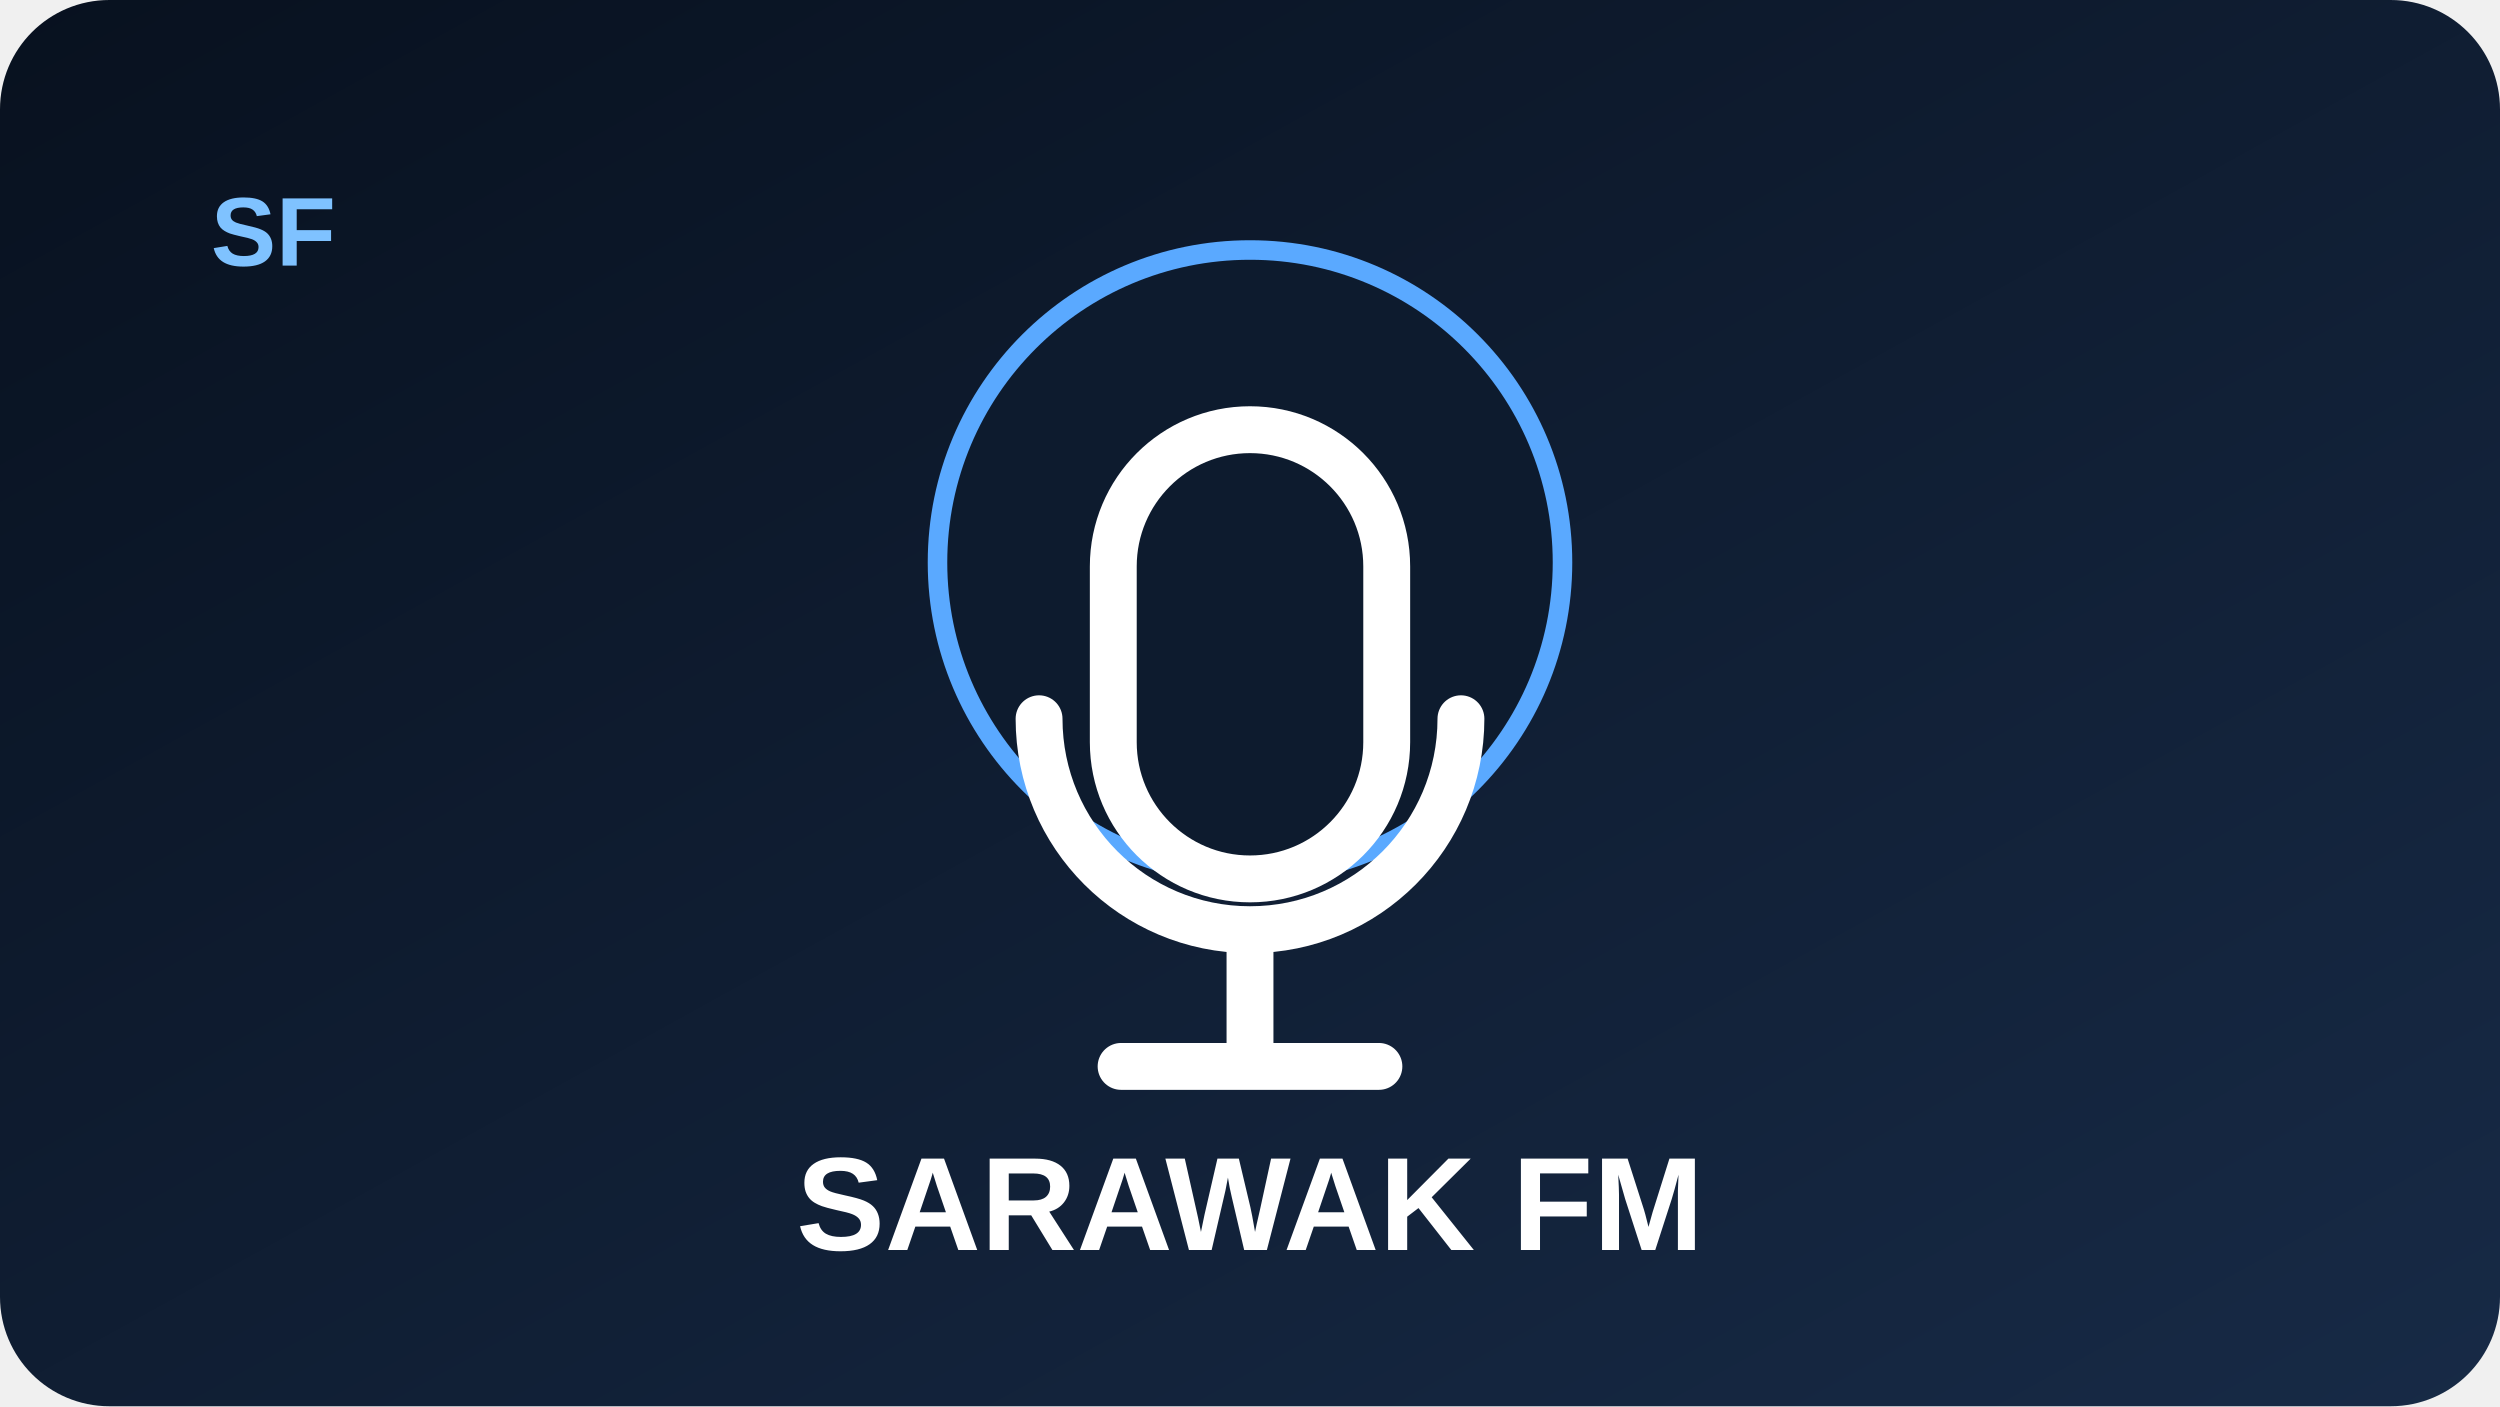
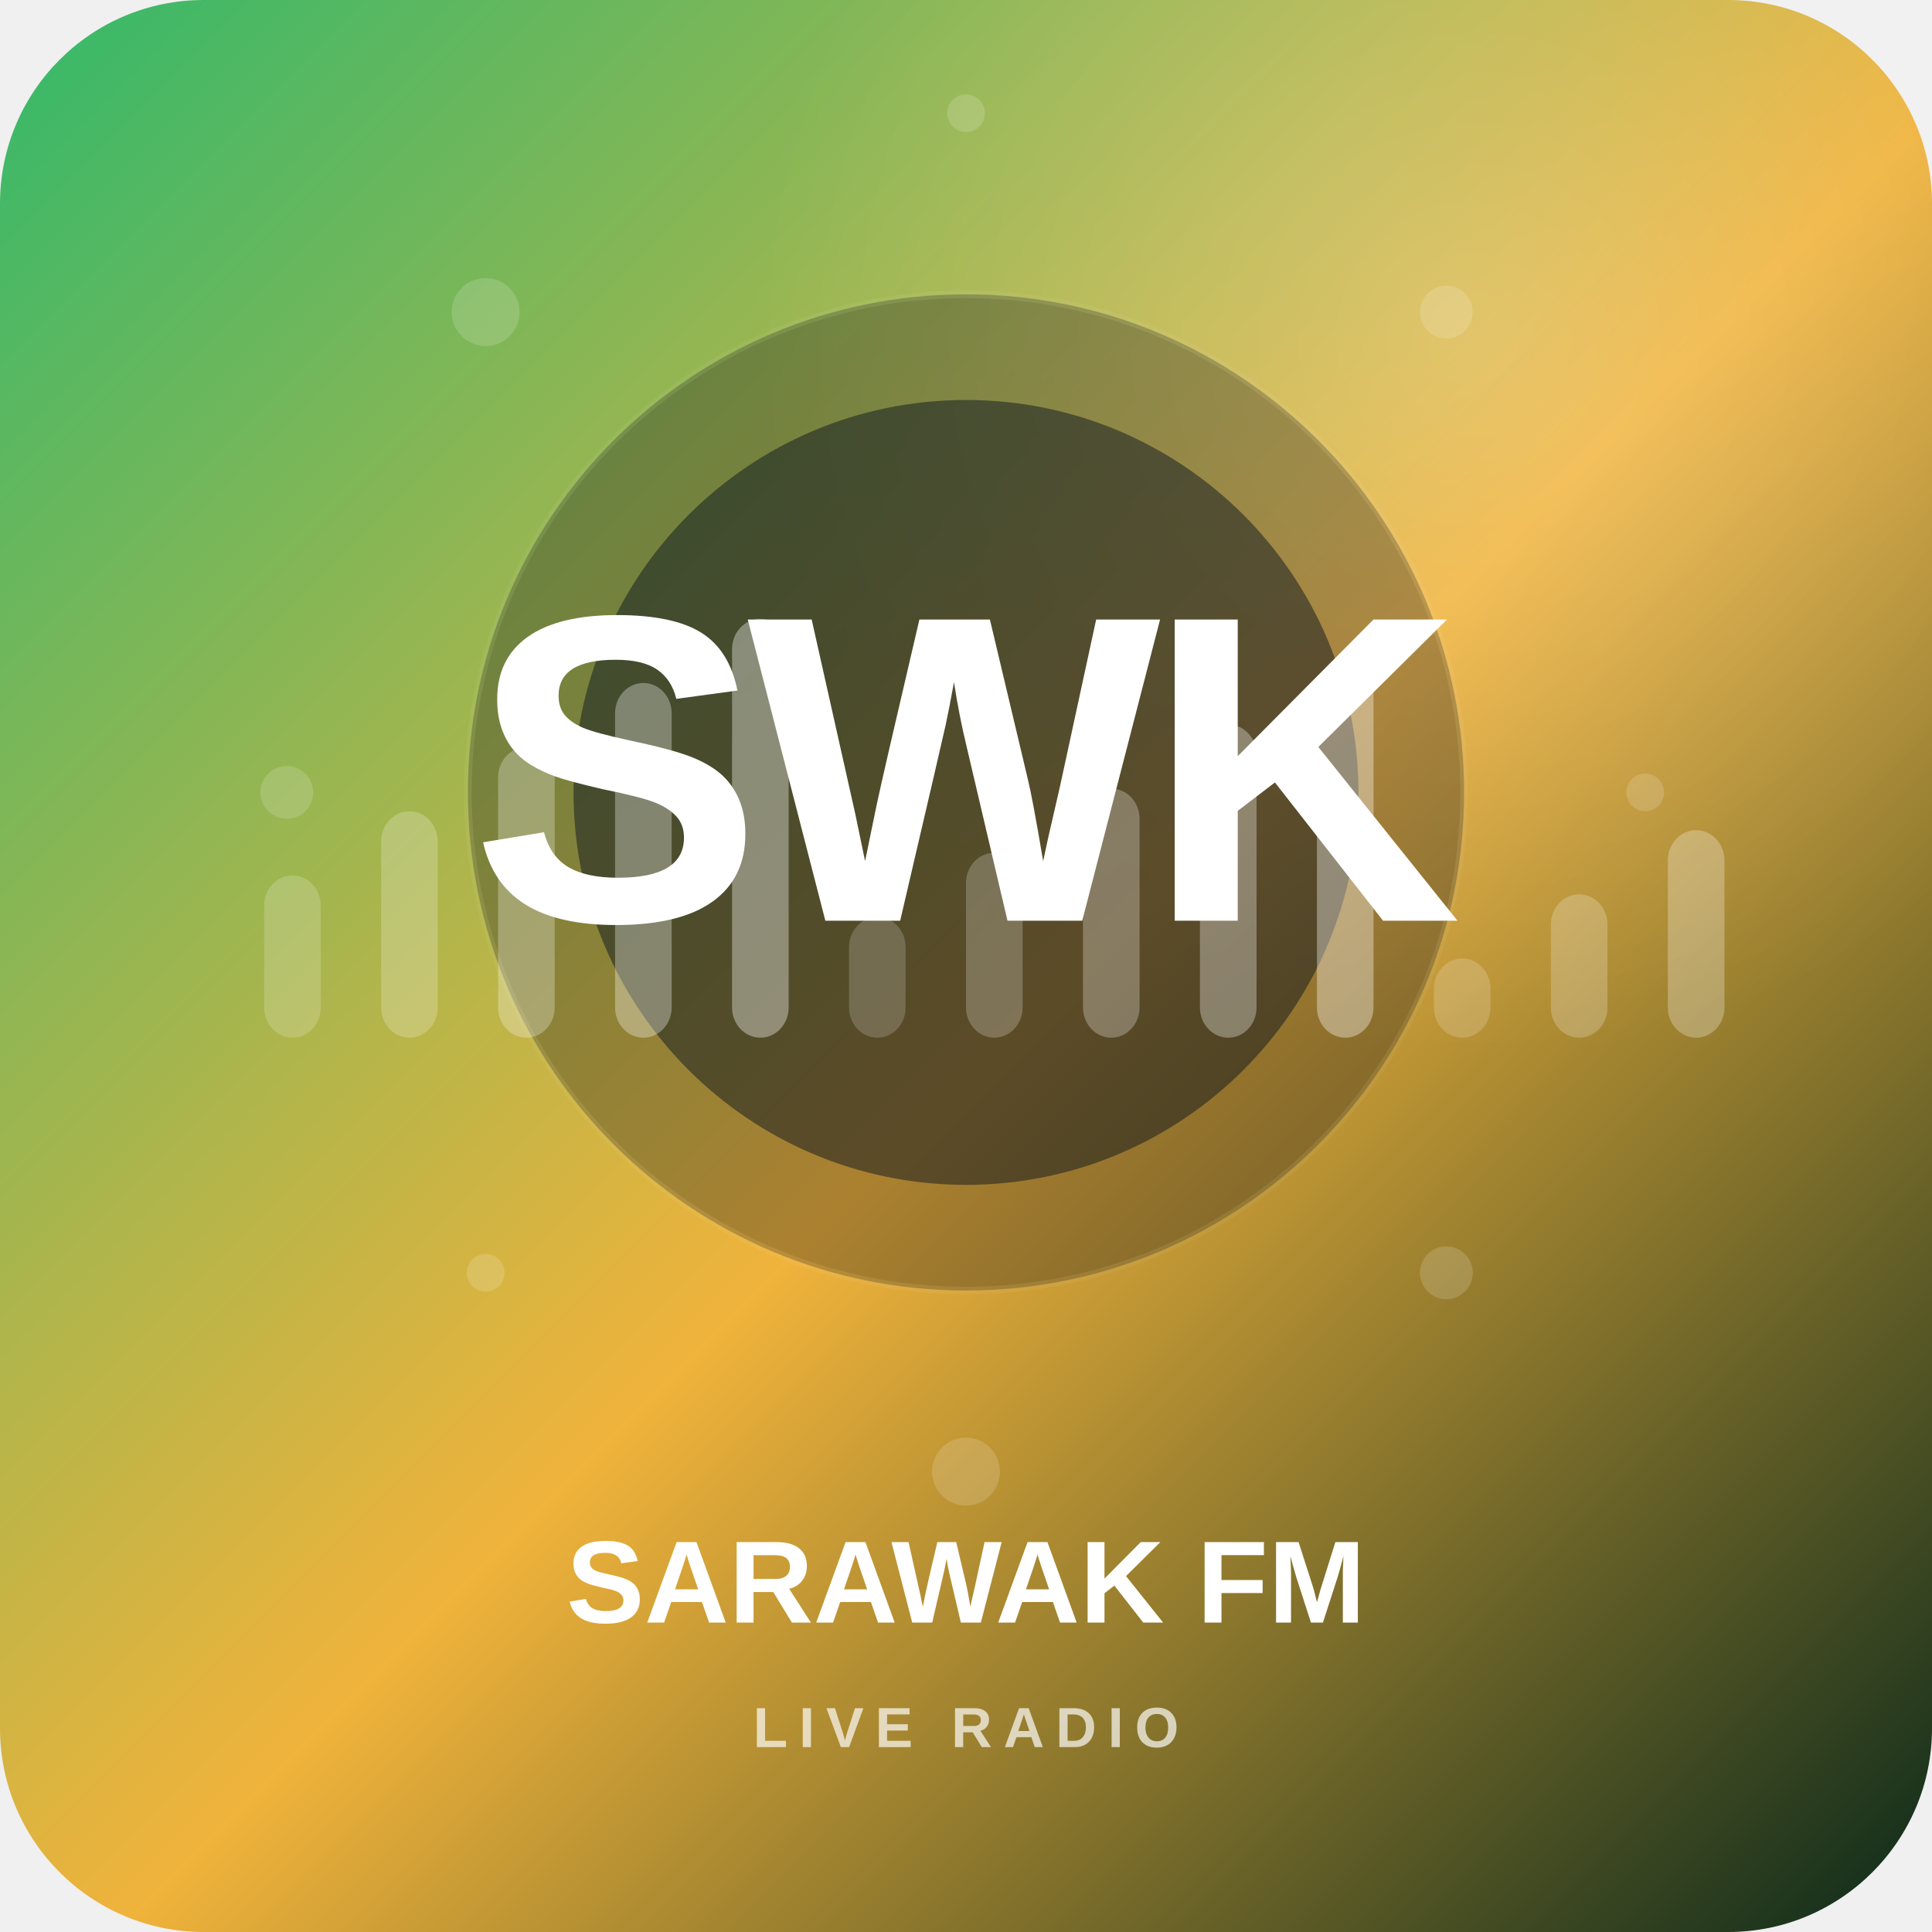
- <svg xmlns="http://www.w3.org/2000/svg" width="640" height="360" viewBox="0 0 640 360">
+ <svg xmlns="http://www.w3.org/2000/svg" width="512" height="512" viewBox="0 0 512 512">
  <defs>
    <linearGradient id="g" x1="0" y1="0" x2="1" y2="1">
-       <stop stop-color="#08111f" />
-       <stop offset="1" stop-color="#172a46" />
+       <stop stop-color="#31b96b" />
+       <stop offset=".53" stop-color="#f0b33b" />
+       <stop offset="1" stop-color="#08281a" />
    </linearGradient>
+     <radialGradient id="r">
+       <stop stop-color="#fff" stop-opacity=".22" />
+       <stop offset="1" stop-color="#fff" stop-opacity="0" />
+     </radialGradient>
  </defs>
-   <rect width="640" height="360" rx="28" fill="url(#g)" />
-   <circle cx="320" cy="144" r="80" fill="#0d1b2e" stroke="#5aa9ff" stroke-width="5" />
-   <path d="M285 145a35 35 0 0 1 70 0v45a35 35 0 0 1-70 0z" fill="none" stroke="#ffffff" stroke-width="12" stroke-linecap="round" />
-   <path d="M266 184a54 54 0 0 0 108 0M320 238v35M287 273h66" fill="none" stroke="#ffffff" stroke-width="12" stroke-linecap="round" />
-   <text x="320" y="320" fill="#ffffff" font-family="Arial,Helvetica,sans-serif" font-size="34" font-weight="700" text-anchor="middle">SARAWAK FM</text>
-   <text x="54" y="68" fill="#7fc2ff" font-family="Arial,Helvetica,sans-serif" font-size="25" font-weight="700">SF</text>
+   <rect width="512" height="512" rx="54" fill="url(#g)" />
+   <circle cx="390" cy="90" r="190" fill="url(#r)" />
+   <circle cx="436.0" cy="210.0" r="5" fill="white" opacity=".16" />
+   <circle cx="383.3" cy="337.3" r="7" fill="white" opacity=".16" />
+   <circle cx="256.0" cy="390.0" r="9" fill="white" opacity=".16" />
+   <circle cx="128.7" cy="337.3" r="5" fill="white" opacity=".16" />
+   <circle cx="76.0" cy="210.0" r="7" fill="white" opacity=".16" />
+   <circle cx="128.7" cy="82.7" r="9" fill="white" opacity=".16" />
+   <circle cx="256.0" cy="30.0" r="5" fill="white" opacity=".16" />
+   <circle cx="383.3" cy="82.7" r="7" fill="white" opacity=".16" />
+   <circle cx="256" cy="210" r="132" fill="#030814" opacity=".29" stroke="#fff" stroke-opacity=".18" stroke-width="2" />
+   <circle cx="256" cy="210" r="104" fill="#07101d" opacity=".48" />
+   <text x="256" y="244" fill="#fff" font-family="Arial,Helvetica,sans-serif" font-size="116" font-weight="900" text-anchor="middle" letter-spacing="-4">SWK</text>
+   <rect x="70" y="232" width="15" height="43" rx="8" fill="white" opacity="0.18" />
+   <rect x="101" y="215" width="15" height="60" rx="8" fill="white" opacity="0.22" />
+   <rect x="132" y="198" width="15" height="77" rx="8" fill="white" opacity="0.27" />
+   <rect x="163" y="181" width="15" height="94" rx="8" fill="white" opacity="0.32" />
+   <rect x="194" y="164" width="15" height="111" rx="8" fill="white" opacity="0.36" />
+   <rect x="225" y="243" width="15" height="32" rx="8" fill="white" opacity="0.18" />
+   <rect x="256" y="226" width="15" height="49" rx="8" fill="white" opacity="0.22" />
+   <rect x="287" y="209" width="15" height="66" rx="8" fill="white" opacity="0.27" />
+   <rect x="318" y="192" width="15" height="83" rx="8" fill="white" opacity="0.32" />
+   <rect x="349" y="175" width="15" height="100" rx="8" fill="white" opacity="0.36" />
+   <rect x="380" y="254" width="15" height="21" rx="8" fill="white" opacity="0.18" />
+   <rect x="411" y="237" width="15" height="38" rx="8" fill="white" opacity="0.22" />
+   <rect x="442" y="220" width="15" height="55" rx="8" fill="white" opacity="0.27" />
+   <text x="256" y="430" fill="#fff" font-family="Arial,Helvetica,sans-serif" font-size="31" font-weight="900" text-anchor="middle">SARAWAK FM</text>
+   <text x="256" y="463" fill="#fff" opacity=".68" font-family="Arial,Helvetica,sans-serif" font-size="15" font-weight="700" text-anchor="middle" letter-spacing="3">LIVE RADIO</text>
</svg>
